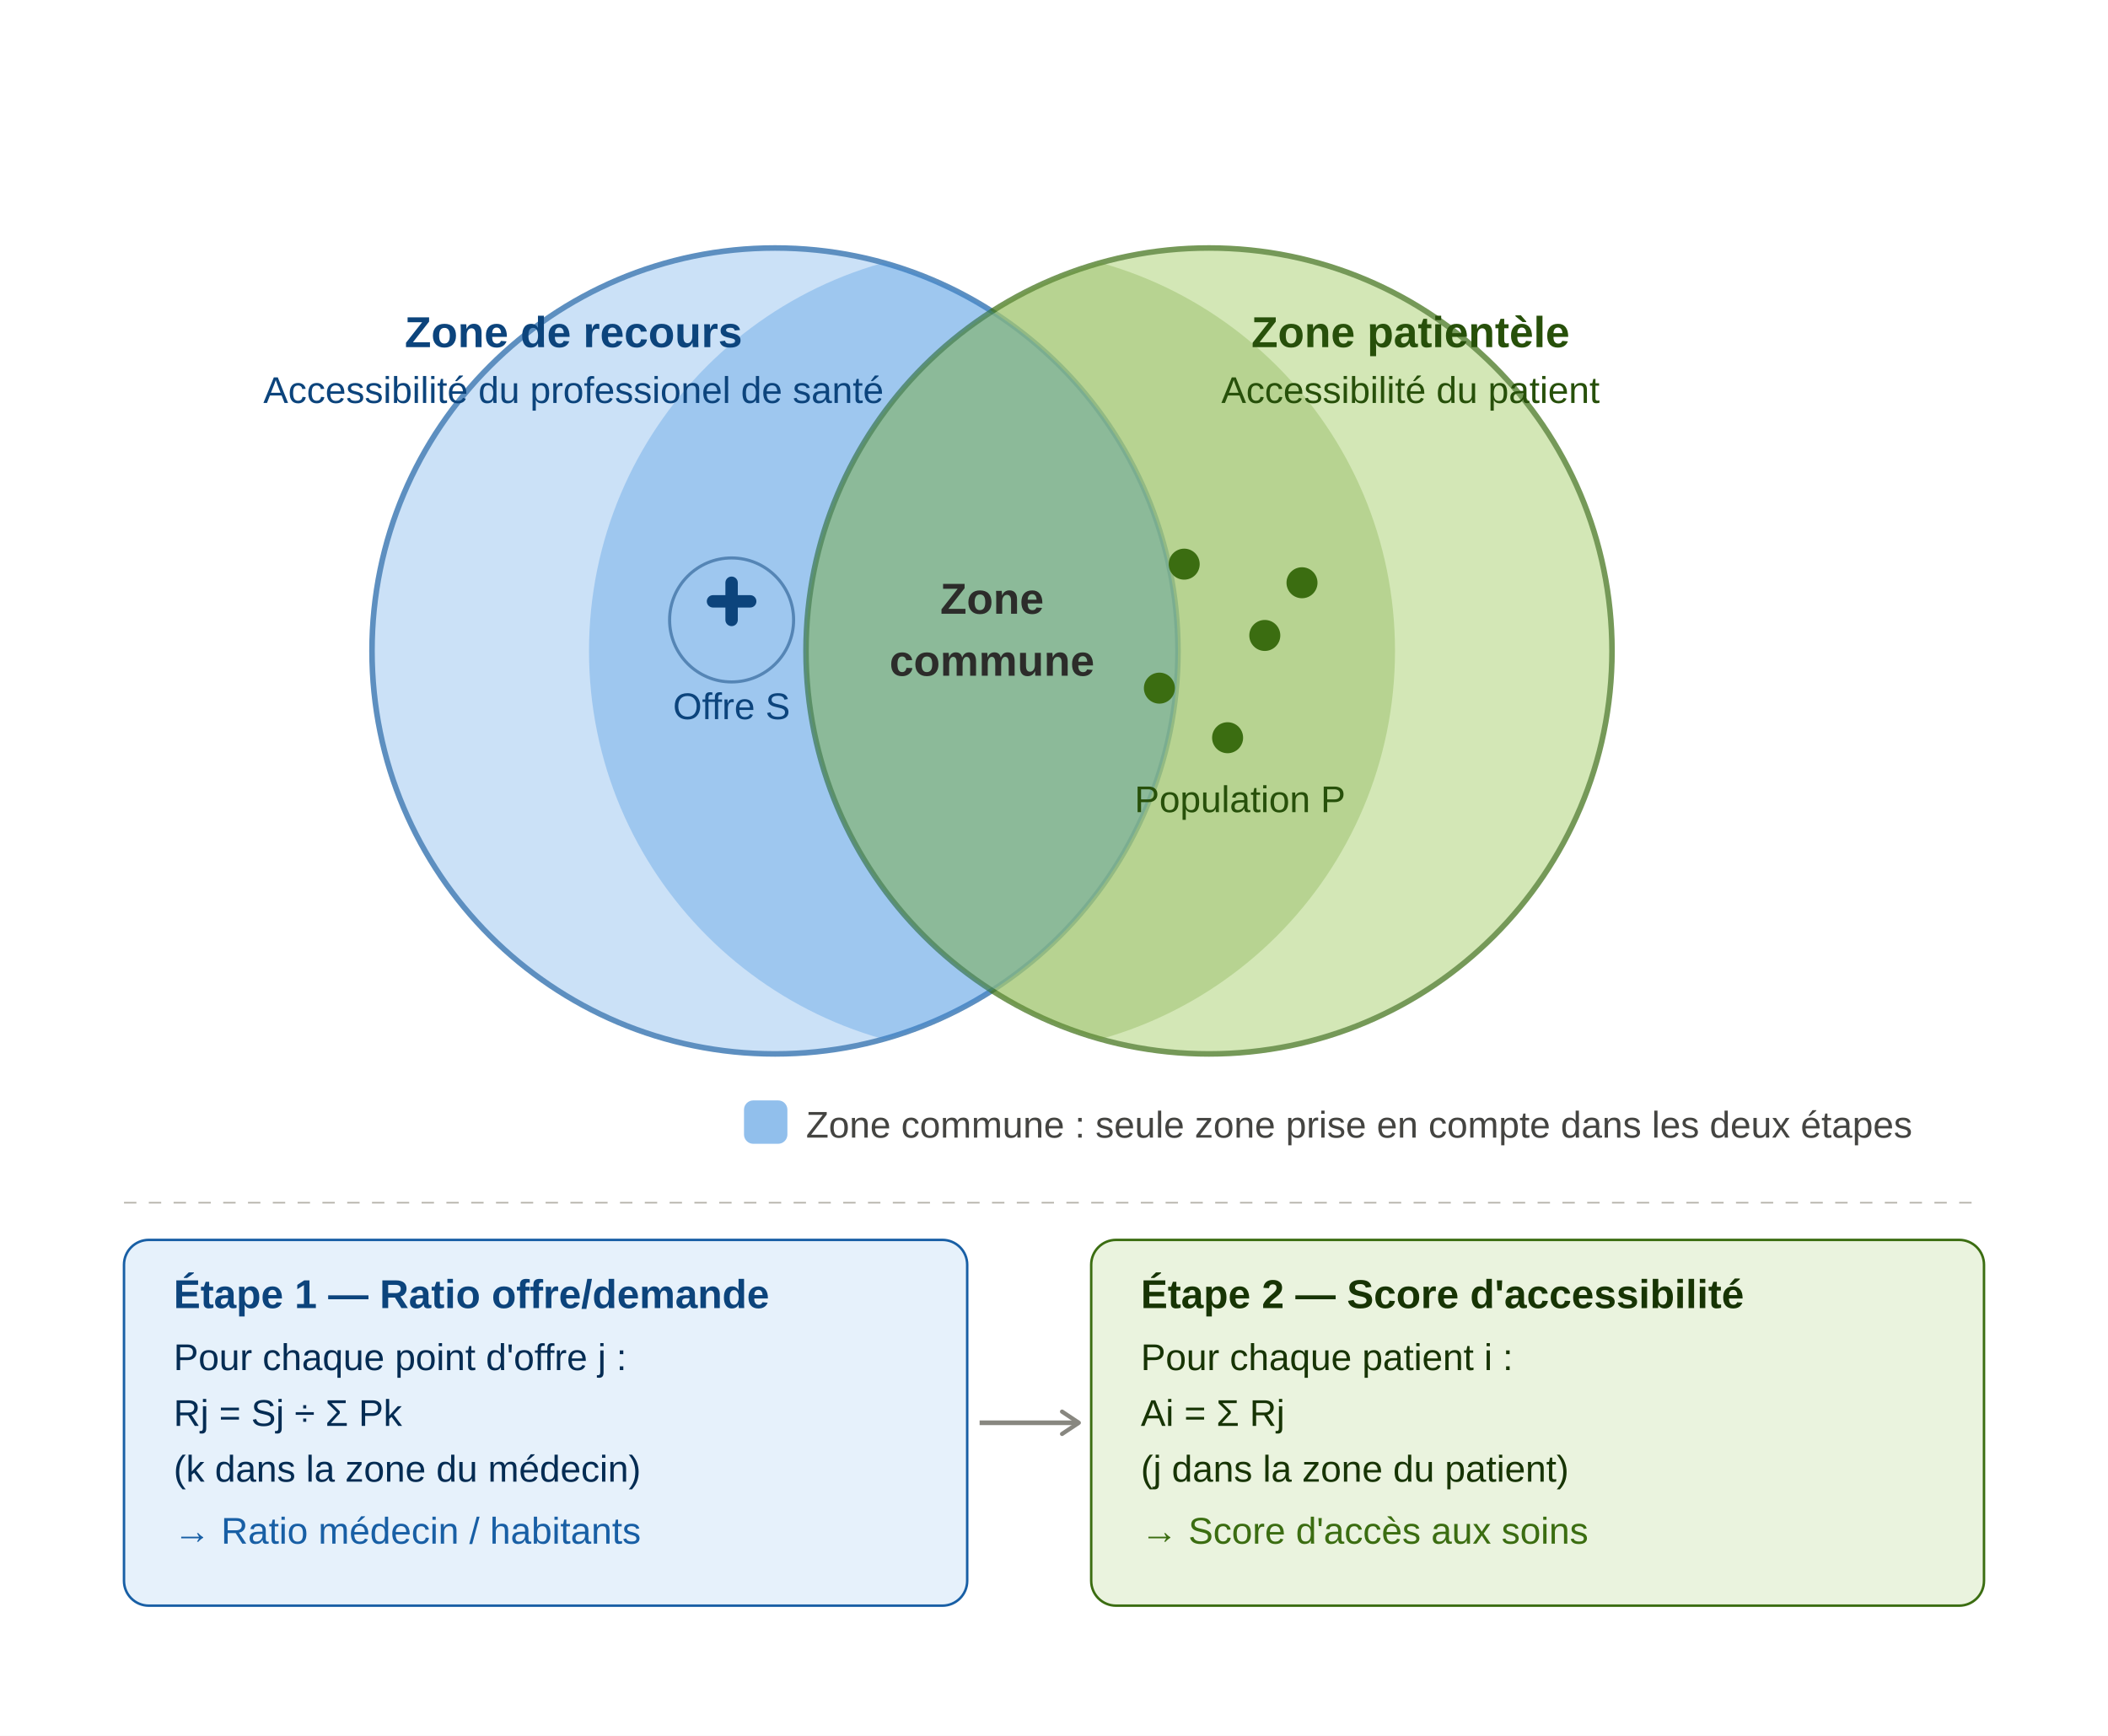
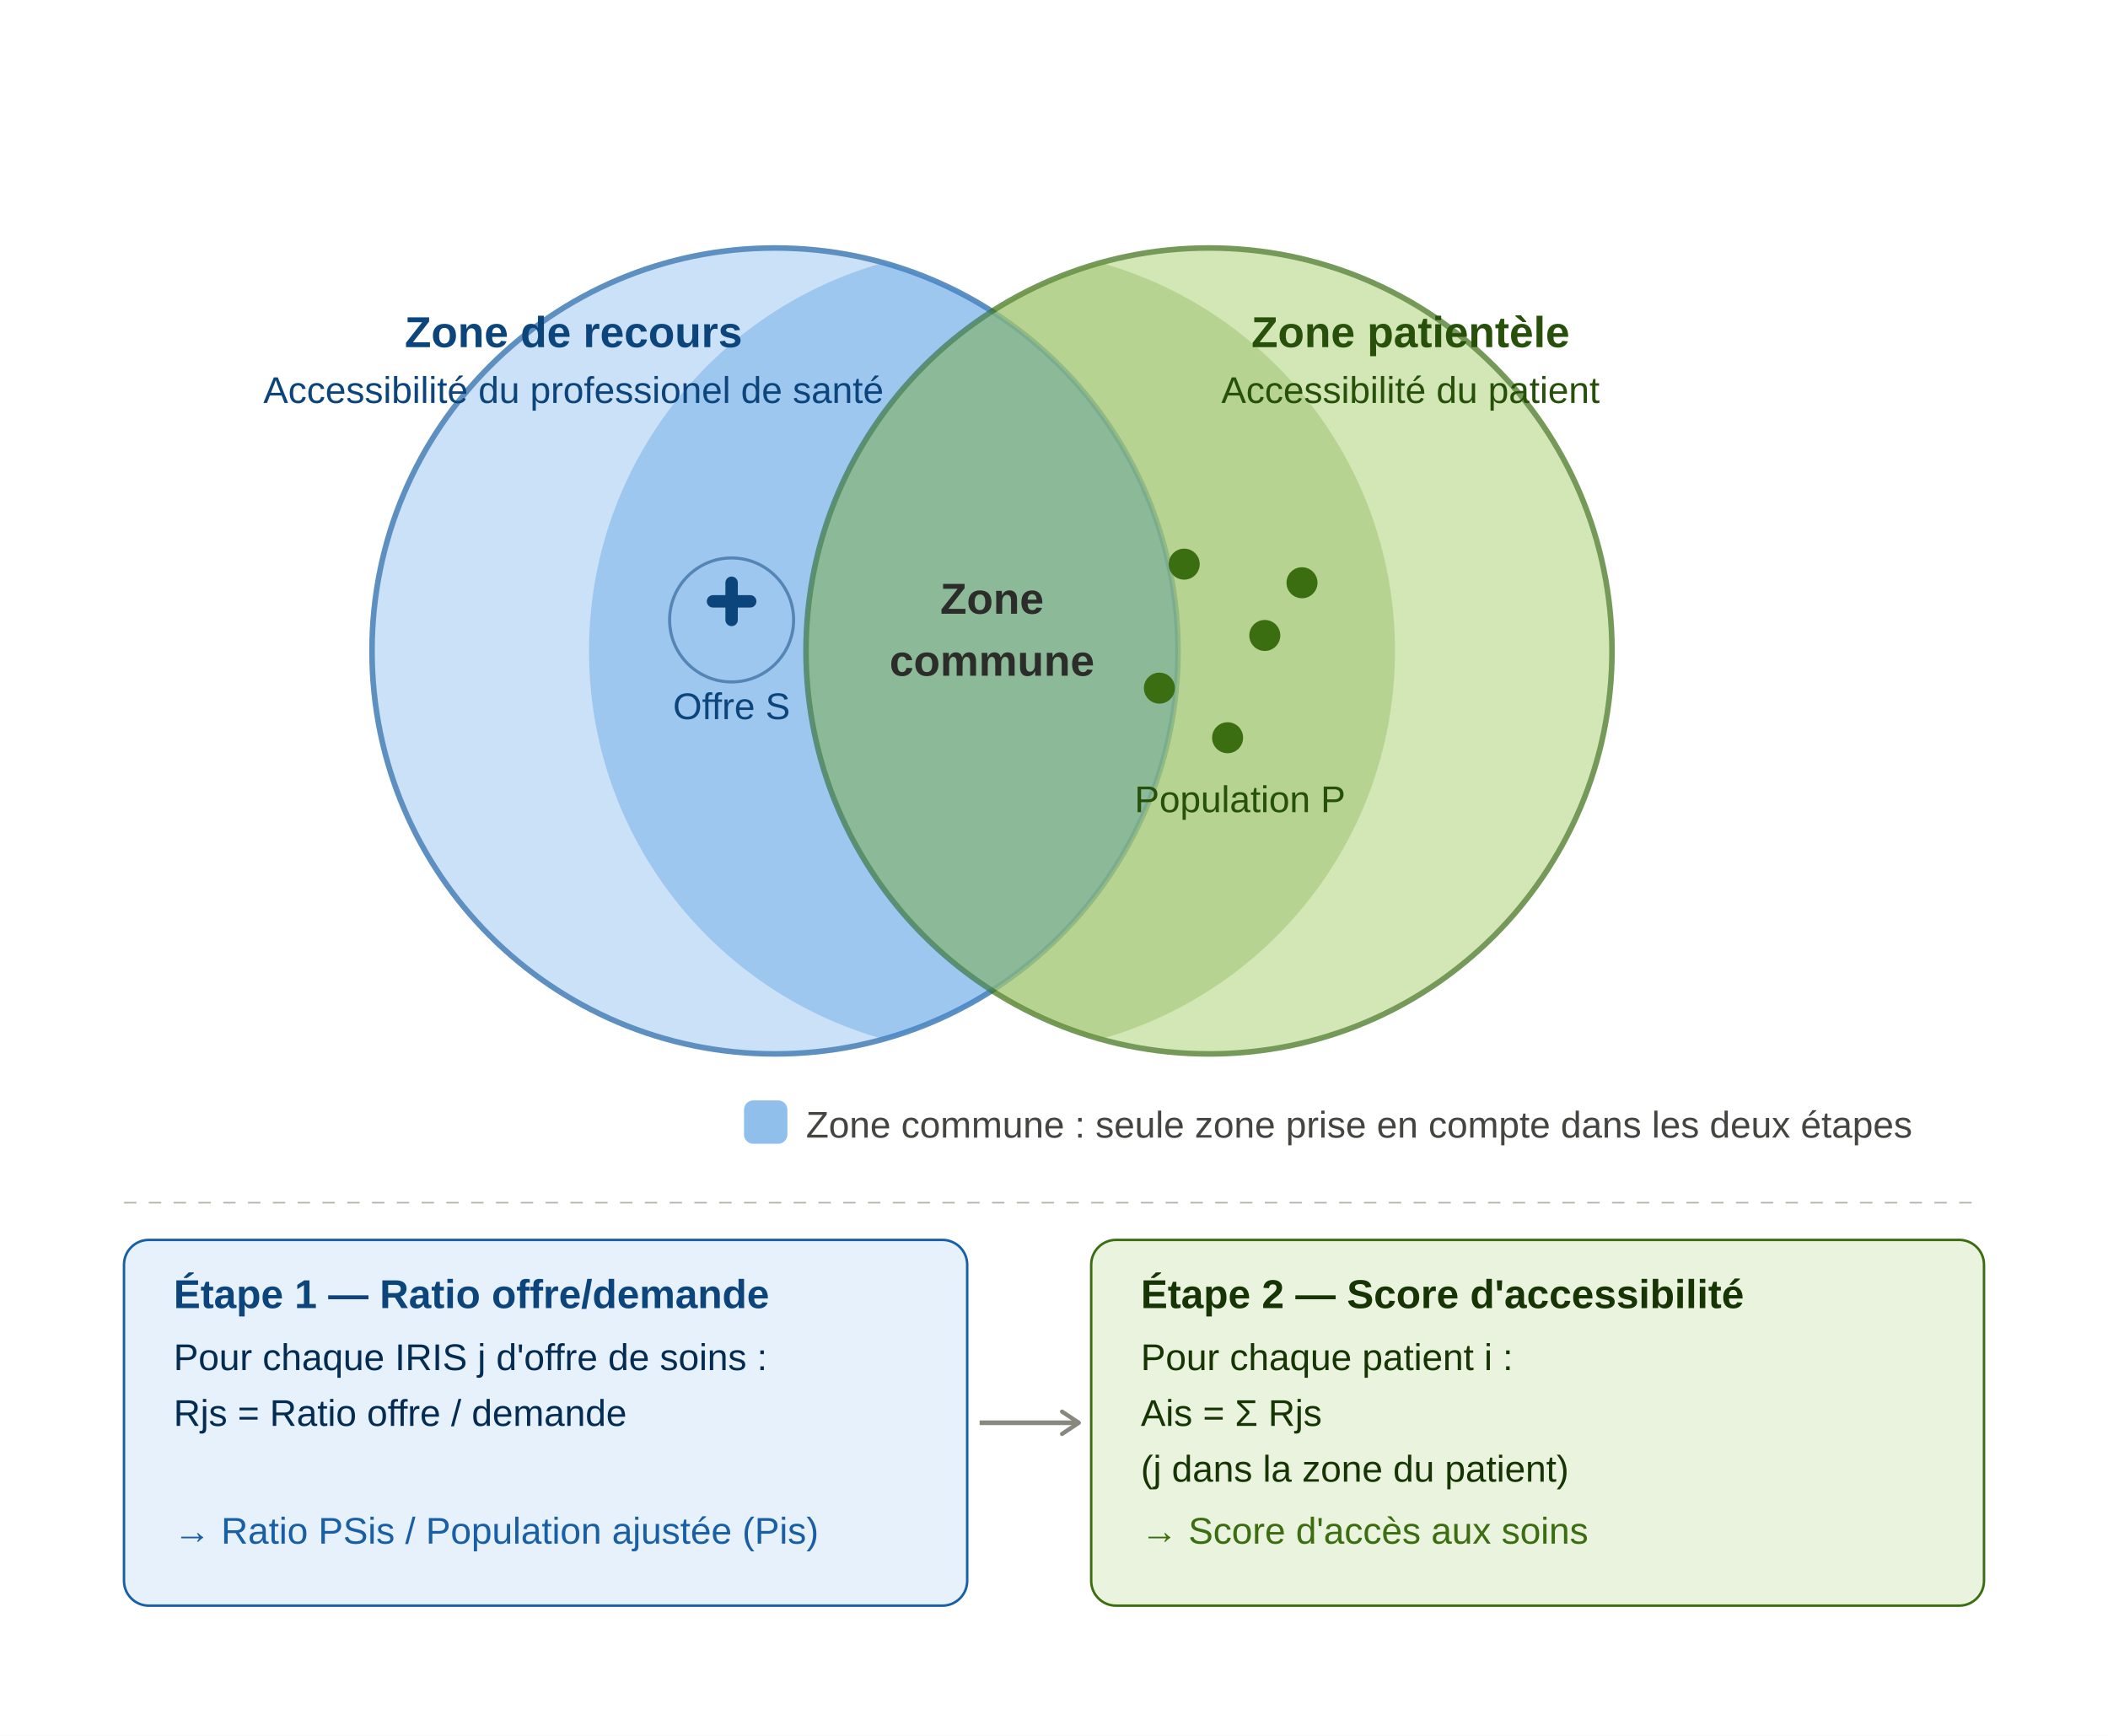
<svg xmlns="http://www.w3.org/2000/svg" width="800" viewBox="0 0 680 560">
  <defs>
    <marker id="arrow" viewBox="0 0 10 10" refX="8" refY="5" markerWidth="6" markerHeight="6" orient="auto-start-reverse">
      <path d="M2 1L8 5L2 9" fill="none" stroke="#888780" stroke-width="1.5" stroke-linecap="round" stroke-linejoin="round" />
    </marker>
    <clipPath id="clip-overlap">
      <circle cx="320" cy="210" r="130" />
    </clipPath>
  </defs>
  <rect width="680" height="560" fill="white" />
  <circle cx="250" cy="210" r="130" fill="#B5D4F4" stroke="#185FA5" stroke-width="1.8" opacity="0.7" />
  <circle cx="390" cy="210" r="130" fill="#C0DD97" stroke="#3B6D11" stroke-width="1.8" opacity="0.7" />
  <circle cx="250" cy="210" r="130" fill="#378ADD" clip-path="url(#clip-overlap)" opacity="0.3" />
  <circle cx="390" cy="210" r="130" fill="#639922" clip-path="url(#clip-overlap)" opacity="0.25" />
  <text font-family="Arial, sans-serif" font-size="14" font-weight="600" x="185" y="112" text-anchor="middle" fill="#0C447C">Zone de recours</text>
  <text font-family="Arial, sans-serif" font-size="12" x="185" y="130" text-anchor="middle" fill="#0C447C">Accessibilité du professionel de santé</text>
  <text font-family="Arial, sans-serif" font-size="14" font-weight="600" x="455" y="112" text-anchor="middle" fill="#27500A">Zone patientèle</text>
  <text font-family="Arial, sans-serif" font-size="12" x="455" y="130" text-anchor="middle" fill="#27500A">Accessibilité du patient</text>
  <text font-family="Arial, sans-serif" font-size="14" font-weight="600" x="320" y="198" text-anchor="middle" fill="#2C2C2A">Zone</text>
  <text font-family="Arial, sans-serif" font-size="14" font-weight="600" x="320" y="218" text-anchor="middle" fill="#2C2C2A">commune</text>
  <rect x="228" y="192" width="16" height="4" rx="2" fill="#0C447C" />
  <rect x="234" y="186" width="4" height="16" rx="2" fill="#0C447C" />
  <circle cx="236" cy="200" r="20" fill="none" stroke="#0C447C" stroke-width="1" opacity="0.5" />
  <text font-family="Arial, sans-serif" font-size="12" x="236" y="232" text-anchor="middle" fill="#0C447C">Offre S</text>
  <circle cx="382" cy="182" r="5" fill="#3B6D11" />
  <circle cx="408" cy="205" r="5" fill="#3B6D11" />
  <circle cx="374" cy="222" r="5" fill="#3B6D11" />
  <circle cx="420" cy="188" r="5" fill="#3B6D11" />
  <circle cx="396" cy="238" r="5" fill="#3B6D11" />
  <text font-family="Arial, sans-serif" font-size="12" x="400" y="262" text-anchor="middle" fill="#27500A">Population P</text>
  <rect x="240" y="355" width="14" height="14" rx="3" fill="#378ADD" opacity="0.55" />
  <text font-family="Arial, sans-serif" font-size="12" x="260" y="367" fill="#444441">Zone commune : seule zone prise en compte dans les deux étapes</text>
  <line x1="40" y1="388" x2="640" y2="388" stroke="#B4B2A9" stroke-width="0.5" stroke-dasharray="4 4" />
  <rect x="40" y="400" width="272" height="118" rx="8" fill="#E6F1FB" stroke="#185FA5" stroke-width="0.8" />
  <text font-family="Arial, sans-serif" font-size="13" font-weight="600" x="56" y="422" fill="#0C447C">Étape 1 — Ratio offre/demande</text>
-   <text font-family="Arial, sans-serif" font-size="12" x="56" y="442" fill="#042C53">Pour chaque point d'offre j :</text>
-   <text font-family="Arial, sans-serif" font-size="12" x="56" y="460" fill="#042C53">  Rj = Sj ÷ Σ Pk</text>
-   <text font-family="Arial, sans-serif" font-size="12" x="56" y="478" fill="#042C53">  (k dans la zone du médecin)</text>
-   <text font-family="Arial, sans-serif" font-size="12" x="56" y="498" fill="#185FA5">→ Ratio médecin / habitants</text>
+   <text font-family="Arial, sans-serif" font-size="12" x="56" y="442" fill="#042C53">Pour chaque IRIS j d'offre de soins :</text>
+   <text font-family="Arial, sans-serif" font-size="12" x="56" y="460" fill="#042C53">  Rjs = Ratio offre / demande</text>
+   <text font-family="Arial, sans-serif" font-size="12" x="56" y="478" fill="#042C53" />
+   <text font-family="Arial, sans-serif" font-size="12" x="56" y="498" fill="#185FA5">→ Ratio PSis / Population ajustée (Pis)</text>
  <line x1="316" y1="459" x2="348" y2="459" stroke="#888780" stroke-width="1.5" marker-end="url(#arrow)" />
  <rect x="352" y="400" width="288" height="118" rx="8" fill="#EAF3DE" stroke="#3B6D11" stroke-width="0.8" />
  <text font-family="Arial, sans-serif" font-size="13" font-weight="600" x="368" y="422" fill="#173404">Étape 2 — Score d'accessibilité</text>
  <text font-family="Arial, sans-serif" font-size="12" x="368" y="442" fill="#173404">Pour chaque patient i :</text>
-   <text font-family="Arial, sans-serif" font-size="12" x="368" y="460" fill="#173404">  Ai = Σ Rj</text>
+   <text font-family="Arial, sans-serif" font-size="12" x="368" y="460" fill="#173404">  Ais = Σ Rjs</text>
  <text font-family="Arial, sans-serif" font-size="12" x="368" y="478" fill="#173404">  (j dans la zone du patient)</text>
  <text font-family="Arial, sans-serif" font-size="12" x="368" y="498" fill="#3B6D11">→ Score d'accès aux soins</text>
</svg>
